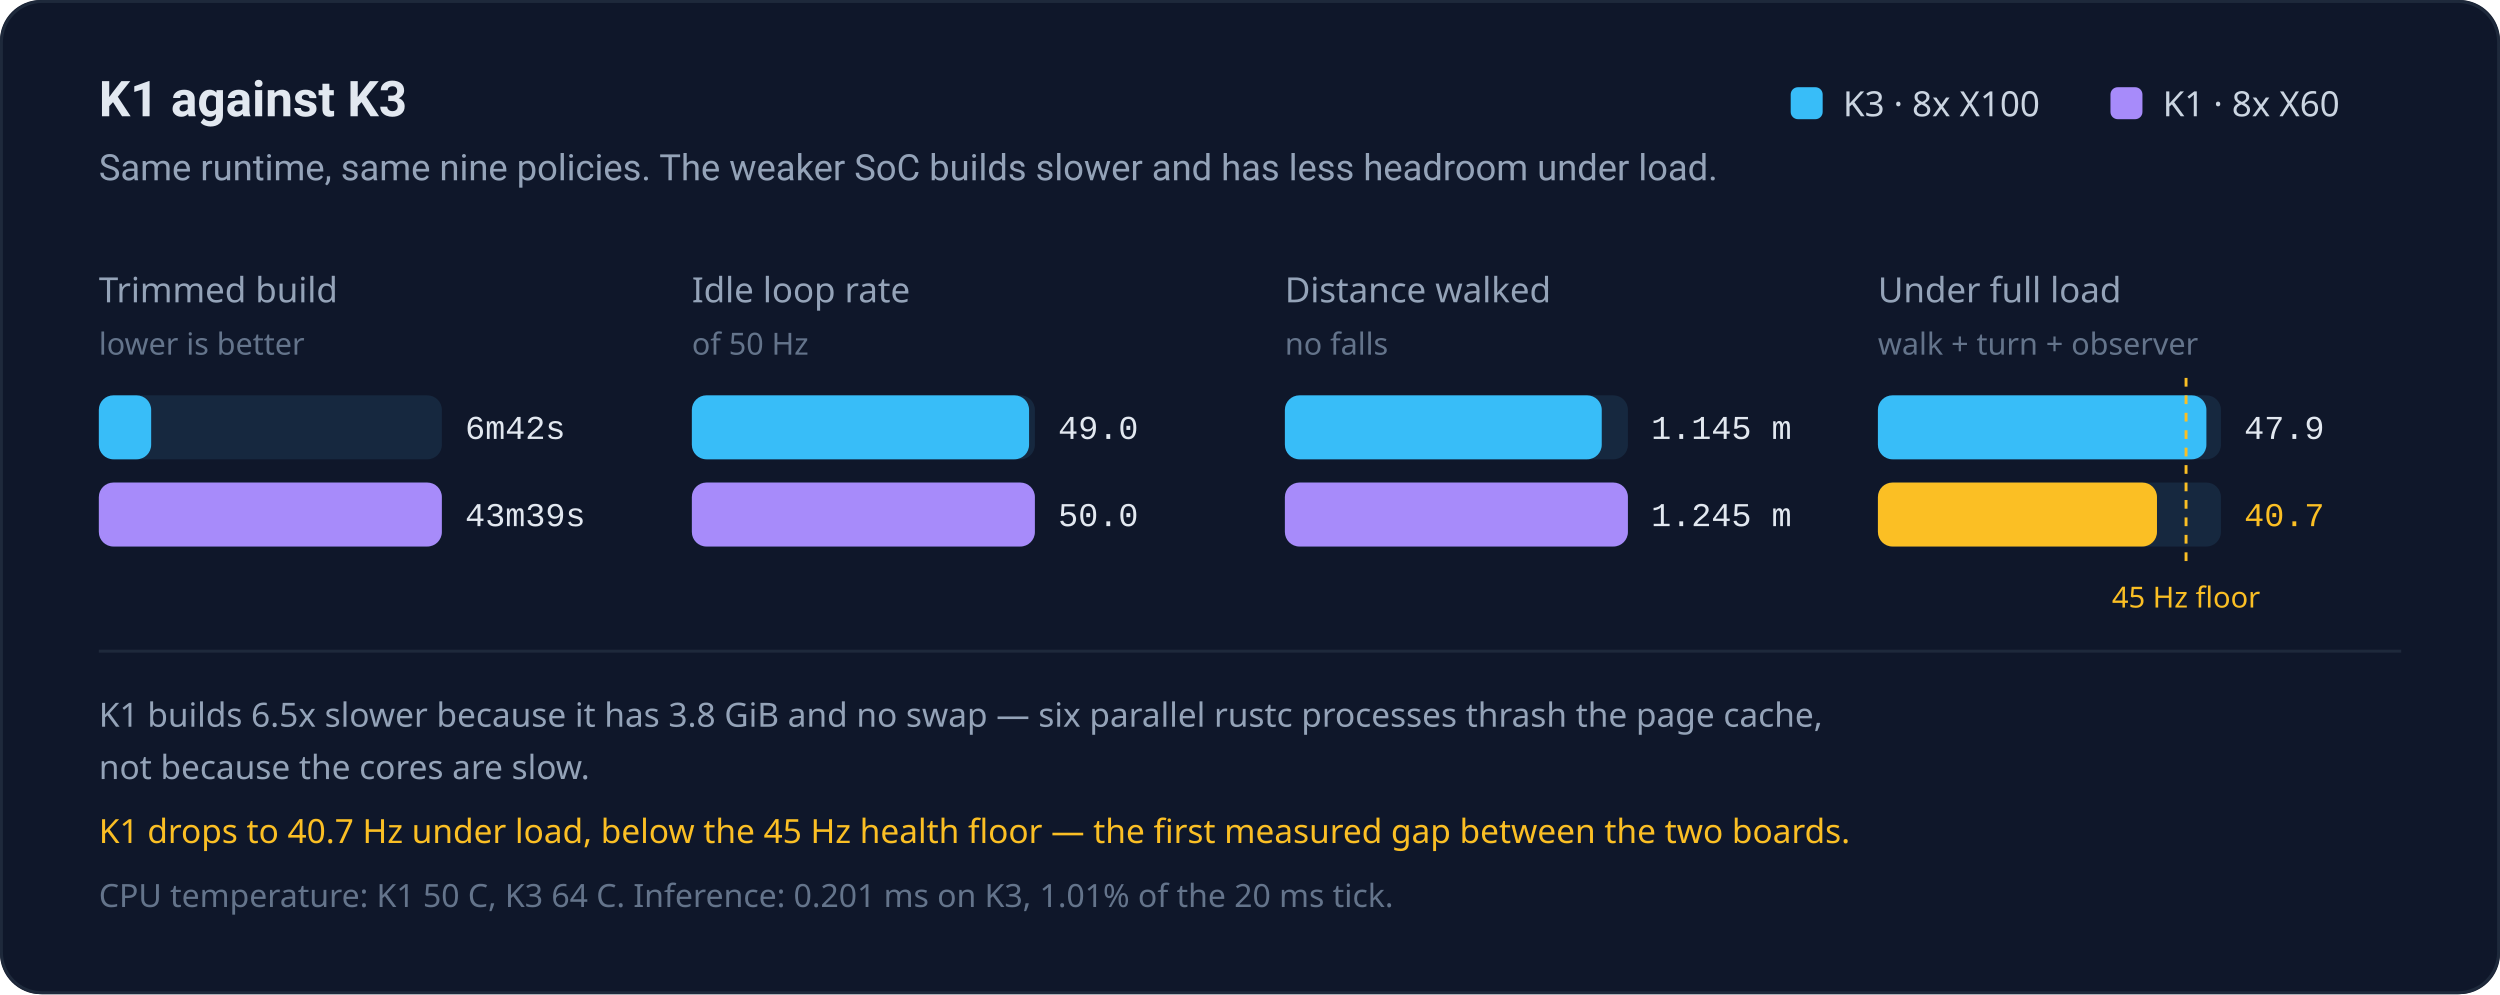
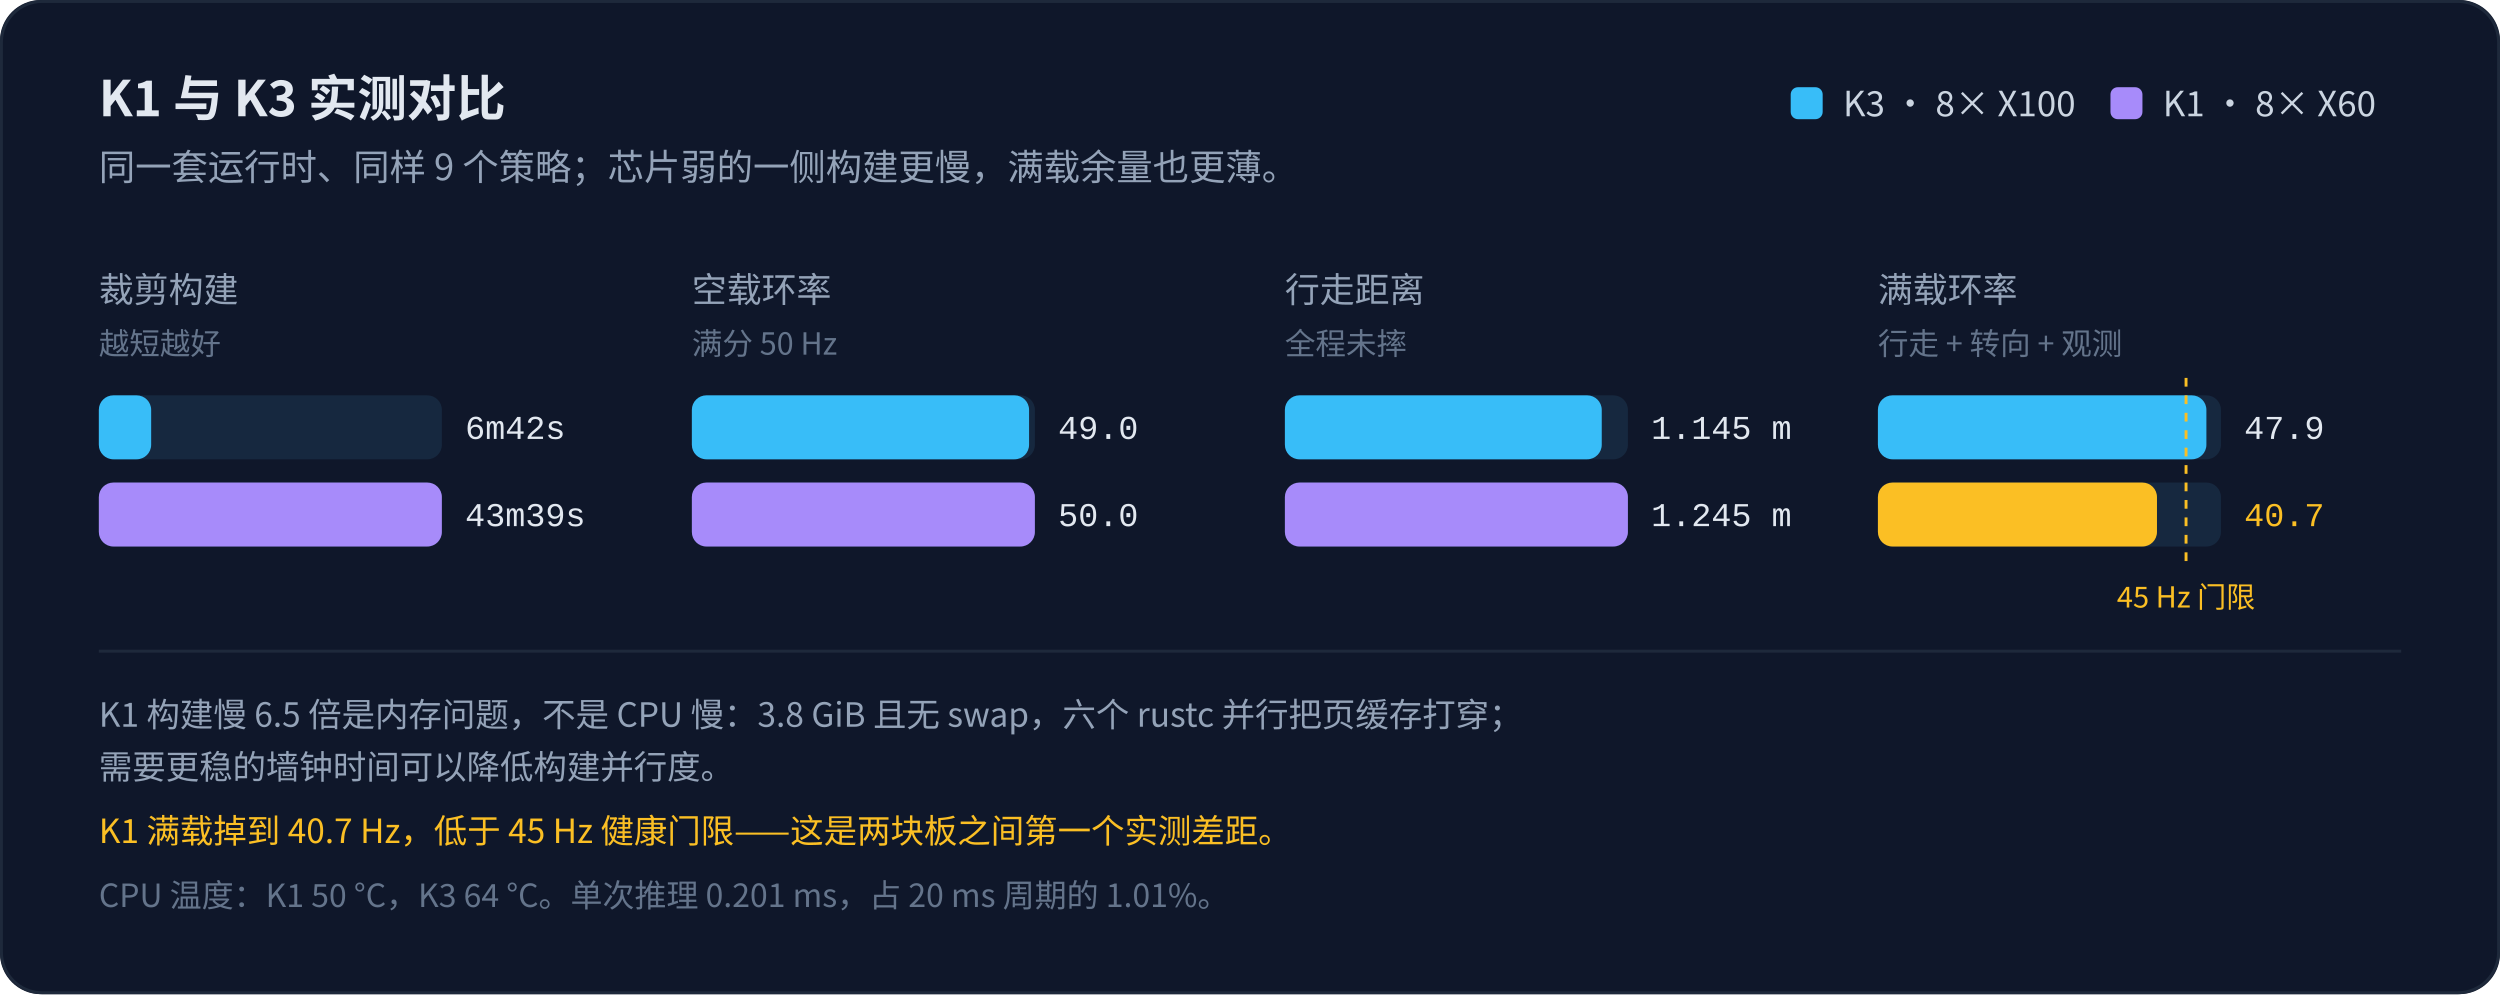
- <svg xmlns="http://www.w3.org/2000/svg" viewBox="0 0 860 342" width="860" height="342" role="img" aria-label="K1 against K3: trimmed build time, idle loop rate, distance walked and loop rate under full load.">
+ <svg xmlns="http://www.w3.org/2000/svg" viewBox="0 0 860 342" width="860" height="342" role="img" aria-label="K1 与 K3 实测对比：裁剪构建耗时、空载环率、行走距离与满载环率。">
  <rect x="0" y="0" width="860" height="342" rx="14" fill="#0f172a" />
  <rect x="0.5" y="0.5" width="859" height="341" rx="14" fill="none" stroke="#1e293b" />
-   <text x="34" y="40" font-family="ui-sans-serif,system-ui,-apple-system,'Segoe UI',Roboto,sans-serif" font-size="17" font-weight="600" fill="#e2e8f0">K1 against K3</text>
-   <text x="34" y="62" font-family="ui-sans-serif,system-ui,-apple-system,'Segoe UI',Roboto,sans-serif" font-size="12.5" fill="#94a3b8">Same runtime, same nine policies. The weaker SoC builds slower and has less headroom under load.</text>
+   <text x="34" y="40" font-family="system-ui,-apple-system,'Segoe UI','PingFang SC','Hiragino Sans GB','Microsoft YaHei','Noto Sans CJK SC',sans-serif" font-size="17" font-weight="600" fill="#e2e8f0">K1 与 K3 实测对比</text>
+   <text x="34" y="62" font-family="system-ui,-apple-system,'Segoe UI','PingFang SC','Hiragino Sans GB','Microsoft YaHei','Noto Sans CJK SC',sans-serif" font-size="12.5" fill="#94a3b8">同一套运行时、同样 9 个策略；芯片弱的一侧构建更慢，满载余量也更薄。</text>
  <rect x="616" y="30" width="11" height="11" rx="2.5" fill="#38bdf8" />
-   <text x="634" y="40" font-family="ui-sans-serif,system-ui,sans-serif" font-size="12" fill="#cbd5e1">K3 · 8x X100</text>
+   <text x="634" y="40" font-family="system-ui,-apple-system,'Segoe UI','PingFang SC','Hiragino Sans GB','Microsoft YaHei','Noto Sans CJK SC',sans-serif" font-size="12" fill="#cbd5e1">K3 · 8× X100</text>
  <rect x="726" y="30" width="11" height="11" rx="2.5" fill="#a78bfa" />
-   <text x="744" y="40" font-family="ui-sans-serif,system-ui,sans-serif" font-size="12" fill="#cbd5e1">K1 · 8x X60</text>
-   <text x="34" y="104" font-family="ui-sans-serif,system-ui,sans-serif" font-size="12" fill="#94a3b8">Trimmed build</text>
-   <text x="34" y="122" font-family="ui-sans-serif,system-ui,sans-serif" font-size="10.5" fill="#64748b">lower is better</text>
+   <text x="744" y="40" font-family="system-ui,-apple-system,'Segoe UI','PingFang SC','Hiragino Sans GB','Microsoft YaHei','Noto Sans CJK SC',sans-serif" font-size="12" fill="#cbd5e1">K1 · 8× X60</text>
+   <text x="34" y="104" font-family="system-ui,-apple-system,'Segoe UI','PingFang SC','Hiragino Sans GB','Microsoft YaHei','Noto Sans CJK SC',sans-serif" font-size="12" fill="#94a3b8">裁剪构建</text>
+   <text x="34" y="122" font-family="system-ui,-apple-system,'Segoe UI','PingFang SC','Hiragino Sans GB','Microsoft YaHei','Noto Sans CJK SC',sans-serif" font-size="10.5" fill="#64748b">越短越好</text>
  <rect x="34" y="136" width="118" height="22" rx="5" fill="#16283f" />
  <rect x="34" y="136" width="18" height="22" rx="5" fill="#38bdf8" />
  <text x="160" y="151" font-family="ui-monospace,SFMono-Regular,Menlo,Consolas,'Liberation Mono',monospace" font-size="11.5" fill="#e2e8f0">6m42s</text>
  <rect x="34" y="166" width="118" height="22" rx="5" fill="#16283f" />
  <rect x="34" y="166" width="118" height="22" rx="5" fill="#a78bfa" />
  <text x="160" y="181" font-family="ui-monospace,SFMono-Regular,Menlo,Consolas,'Liberation Mono',monospace" font-size="11.5" fill="#e2e8f0">43m39s</text>
-   <text x="238" y="104" font-family="ui-sans-serif,system-ui,sans-serif" font-size="12" fill="#94a3b8">Idle loop rate</text>
-   <text x="238" y="122" font-family="ui-sans-serif,system-ui,sans-serif" font-size="10.5" fill="#64748b">of 50 Hz</text>
+   <text x="238" y="104" font-family="system-ui,-apple-system,'Segoe UI','PingFang SC','Hiragino Sans GB','Microsoft YaHei','Noto Sans CJK SC',sans-serif" font-size="12" fill="#94a3b8">空载环率</text>
+   <text x="238" y="122" font-family="system-ui,-apple-system,'Segoe UI','PingFang SC','Hiragino Sans GB','Microsoft YaHei','Noto Sans CJK SC',sans-serif" font-size="10.5" fill="#64748b">满分 50 Hz</text>
  <rect x="238" y="136" width="118" height="22" rx="5" fill="#16283f" />
  <rect x="238" y="136" width="116" height="22" rx="5" fill="#38bdf8" />
  <text x="364" y="151" font-family="ui-monospace,SFMono-Regular,Menlo,Consolas,'Liberation Mono',monospace" font-size="11.5" fill="#e2e8f0">49.0</text>
  <rect x="238" y="166" width="118" height="22" rx="5" fill="#16283f" />
  <rect x="238" y="166" width="118" height="22" rx="5" fill="#a78bfa" />
  <text x="364" y="181" font-family="ui-monospace,SFMono-Regular,Menlo,Consolas,'Liberation Mono',monospace" font-size="11.5" fill="#e2e8f0">50.0</text>
-   <text x="442" y="104" font-family="ui-sans-serif,system-ui,sans-serif" font-size="12" fill="#94a3b8">Distance walked</text>
-   <text x="442" y="122" font-family="ui-sans-serif,system-ui,sans-serif" font-size="10.5" fill="#64748b">no falls</text>
+   <text x="442" y="104" font-family="system-ui,-apple-system,'Segoe UI','PingFang SC','Hiragino Sans GB','Microsoft YaHei','Noto Sans CJK SC',sans-serif" font-size="12" fill="#94a3b8">行走距离</text>
+   <text x="442" y="122" font-family="system-ui,-apple-system,'Segoe UI','PingFang SC','Hiragino Sans GB','Microsoft YaHei','Noto Sans CJK SC',sans-serif" font-size="10.5" fill="#64748b">全程未摔</text>
  <rect x="442" y="136" width="118" height="22" rx="5" fill="#16283f" />
  <rect x="442" y="136" width="109" height="22" rx="5" fill="#38bdf8" />
  <text x="568" y="151" font-family="ui-monospace,SFMono-Regular,Menlo,Consolas,'Liberation Mono',monospace" font-size="11.5" fill="#e2e8f0">1.145 m</text>
  <rect x="442" y="166" width="118" height="22" rx="5" fill="#16283f" />
  <rect x="442" y="166" width="118" height="22" rx="5" fill="#a78bfa" />
  <text x="568" y="181" font-family="ui-monospace,SFMono-Regular,Menlo,Consolas,'Liberation Mono',monospace" font-size="11.5" fill="#e2e8f0">1.245 m</text>
-   <text x="646" y="104" font-family="ui-sans-serif,system-ui,sans-serif" font-size="12" fill="#94a3b8">Under full load</text>
-   <text x="646" y="122" font-family="ui-sans-serif,system-ui,sans-serif" font-size="10.5" fill="#64748b">walk + turn + observer</text>
+   <text x="646" y="104" font-family="system-ui,-apple-system,'Segoe UI','PingFang SC','Hiragino Sans GB','Microsoft YaHei','Noto Sans CJK SC',sans-serif" font-size="12" fill="#94a3b8">满载环率</text>
+   <text x="646" y="122" font-family="system-ui,-apple-system,'Segoe UI','PingFang SC','Hiragino Sans GB','Microsoft YaHei','Noto Sans CJK SC',sans-serif" font-size="10.5" fill="#64748b">行走 + 转向 + 观测</text>
  <rect x="646" y="136" width="118" height="22" rx="5" fill="#16283f" />
  <rect x="646" y="136" width="113" height="22" rx="5" fill="#38bdf8" />
  <text x="772" y="151" font-family="ui-monospace,SFMono-Regular,Menlo,Consolas,'Liberation Mono',monospace" font-size="11.5" fill="#e2e8f0">47.9</text>
  <rect x="646" y="166" width="118" height="22" rx="5" fill="#16283f" />
  <rect x="646" y="166" width="96" height="22" rx="5" fill="#fbbf24" />
  <text x="772" y="181" font-family="ui-monospace,SFMono-Regular,Menlo,Consolas,'Liberation Mono',monospace" font-size="11.5" fill="#fbbf24">40.7</text>
  <line x1="752" y1="130" x2="752" y2="196" stroke="#fbbf24" stroke-width="1" stroke-dasharray="3 3" />
-   <text x="752" y="209" text-anchor="middle" font-family="ui-sans-serif,system-ui,sans-serif" font-size="10" fill="#fbbf24">45 Hz floor</text>
+   <text x="752" y="209" text-anchor="middle" font-family="system-ui,-apple-system,'Segoe UI','PingFang SC','Hiragino Sans GB','Microsoft YaHei','Noto Sans CJK SC',sans-serif" font-size="10" fill="#fbbf24">45 Hz 门限</text>
  <line x1="34" y1="224" x2="826" y2="224" stroke="#1e293b" />
-   <text x="34" y="250" font-family="ui-sans-serif,system-ui,sans-serif" font-size="11.5" fill="#94a3b8">K1 builds 6.5x slower because it has 3.8 GiB and no swap — six parallel rustc processes thrash the page cache,</text>
-   <text x="34" y="268" font-family="ui-sans-serif,system-ui,sans-serif" font-size="11.5" fill="#94a3b8">not because the cores are slow.</text>
-   <text x="34" y="290" font-family="ui-sans-serif,system-ui,sans-serif" font-size="11.5" fill="#fbbf24">K1 drops to 40.7 Hz under load, below the 45 Hz health floor — the first measured gap between the two boards.</text>
-   <text x="34" y="312" font-family="ui-sans-serif,system-ui,sans-serif" font-size="11" fill="#64748b">CPU temperature: K1 50 C, K3 64 C. Inference: 0.201 ms on K3, 1.01% of the 20 ms tick.</text>
+   <text x="34" y="250" font-family="system-ui,-apple-system,'Segoe UI','PingFang SC','Hiragino Sans GB','Microsoft YaHei','Noto Sans CJK SC',sans-serif" font-size="11.5" fill="#94a3b8">K1 构建慢 6.5 倍是内存问题，不是 CPU 慢：3.8 GiB 且无 swap，六个 rustc 并行把页缓存打穿；</text>
+   <text x="34" y="268" font-family="system-ui,-apple-system,'Segoe UI','PingFang SC','Hiragino Sans GB','Microsoft YaHei','Noto Sans CJK SC',sans-serif" font-size="11.5" fill="#94a3b8">需要更稳的墙钟时间可以降低构建并行度。</text>
+   <text x="34" y="290" font-family="system-ui,-apple-system,'Segoe UI','PingFang SC','Hiragino Sans GB','Microsoft YaHei','Noto Sans CJK SC',sans-serif" font-size="11.5" fill="#fbbf24">K1 满载掉到 40.7 Hz，低于 45 Hz 健康门限——这是两块板之间第一个实测差距。</text>
+   <text x="34" y="312" font-family="system-ui,-apple-system,'Segoe UI','PingFang SC','Hiragino Sans GB','Microsoft YaHei','Noto Sans CJK SC',sans-serif" font-size="11" fill="#64748b">CPU 温度：K1 50 °C，K3 64 °C。单次推理 0.201 ms，占 20 ms 周期的 1.01%。</text>
</svg>
